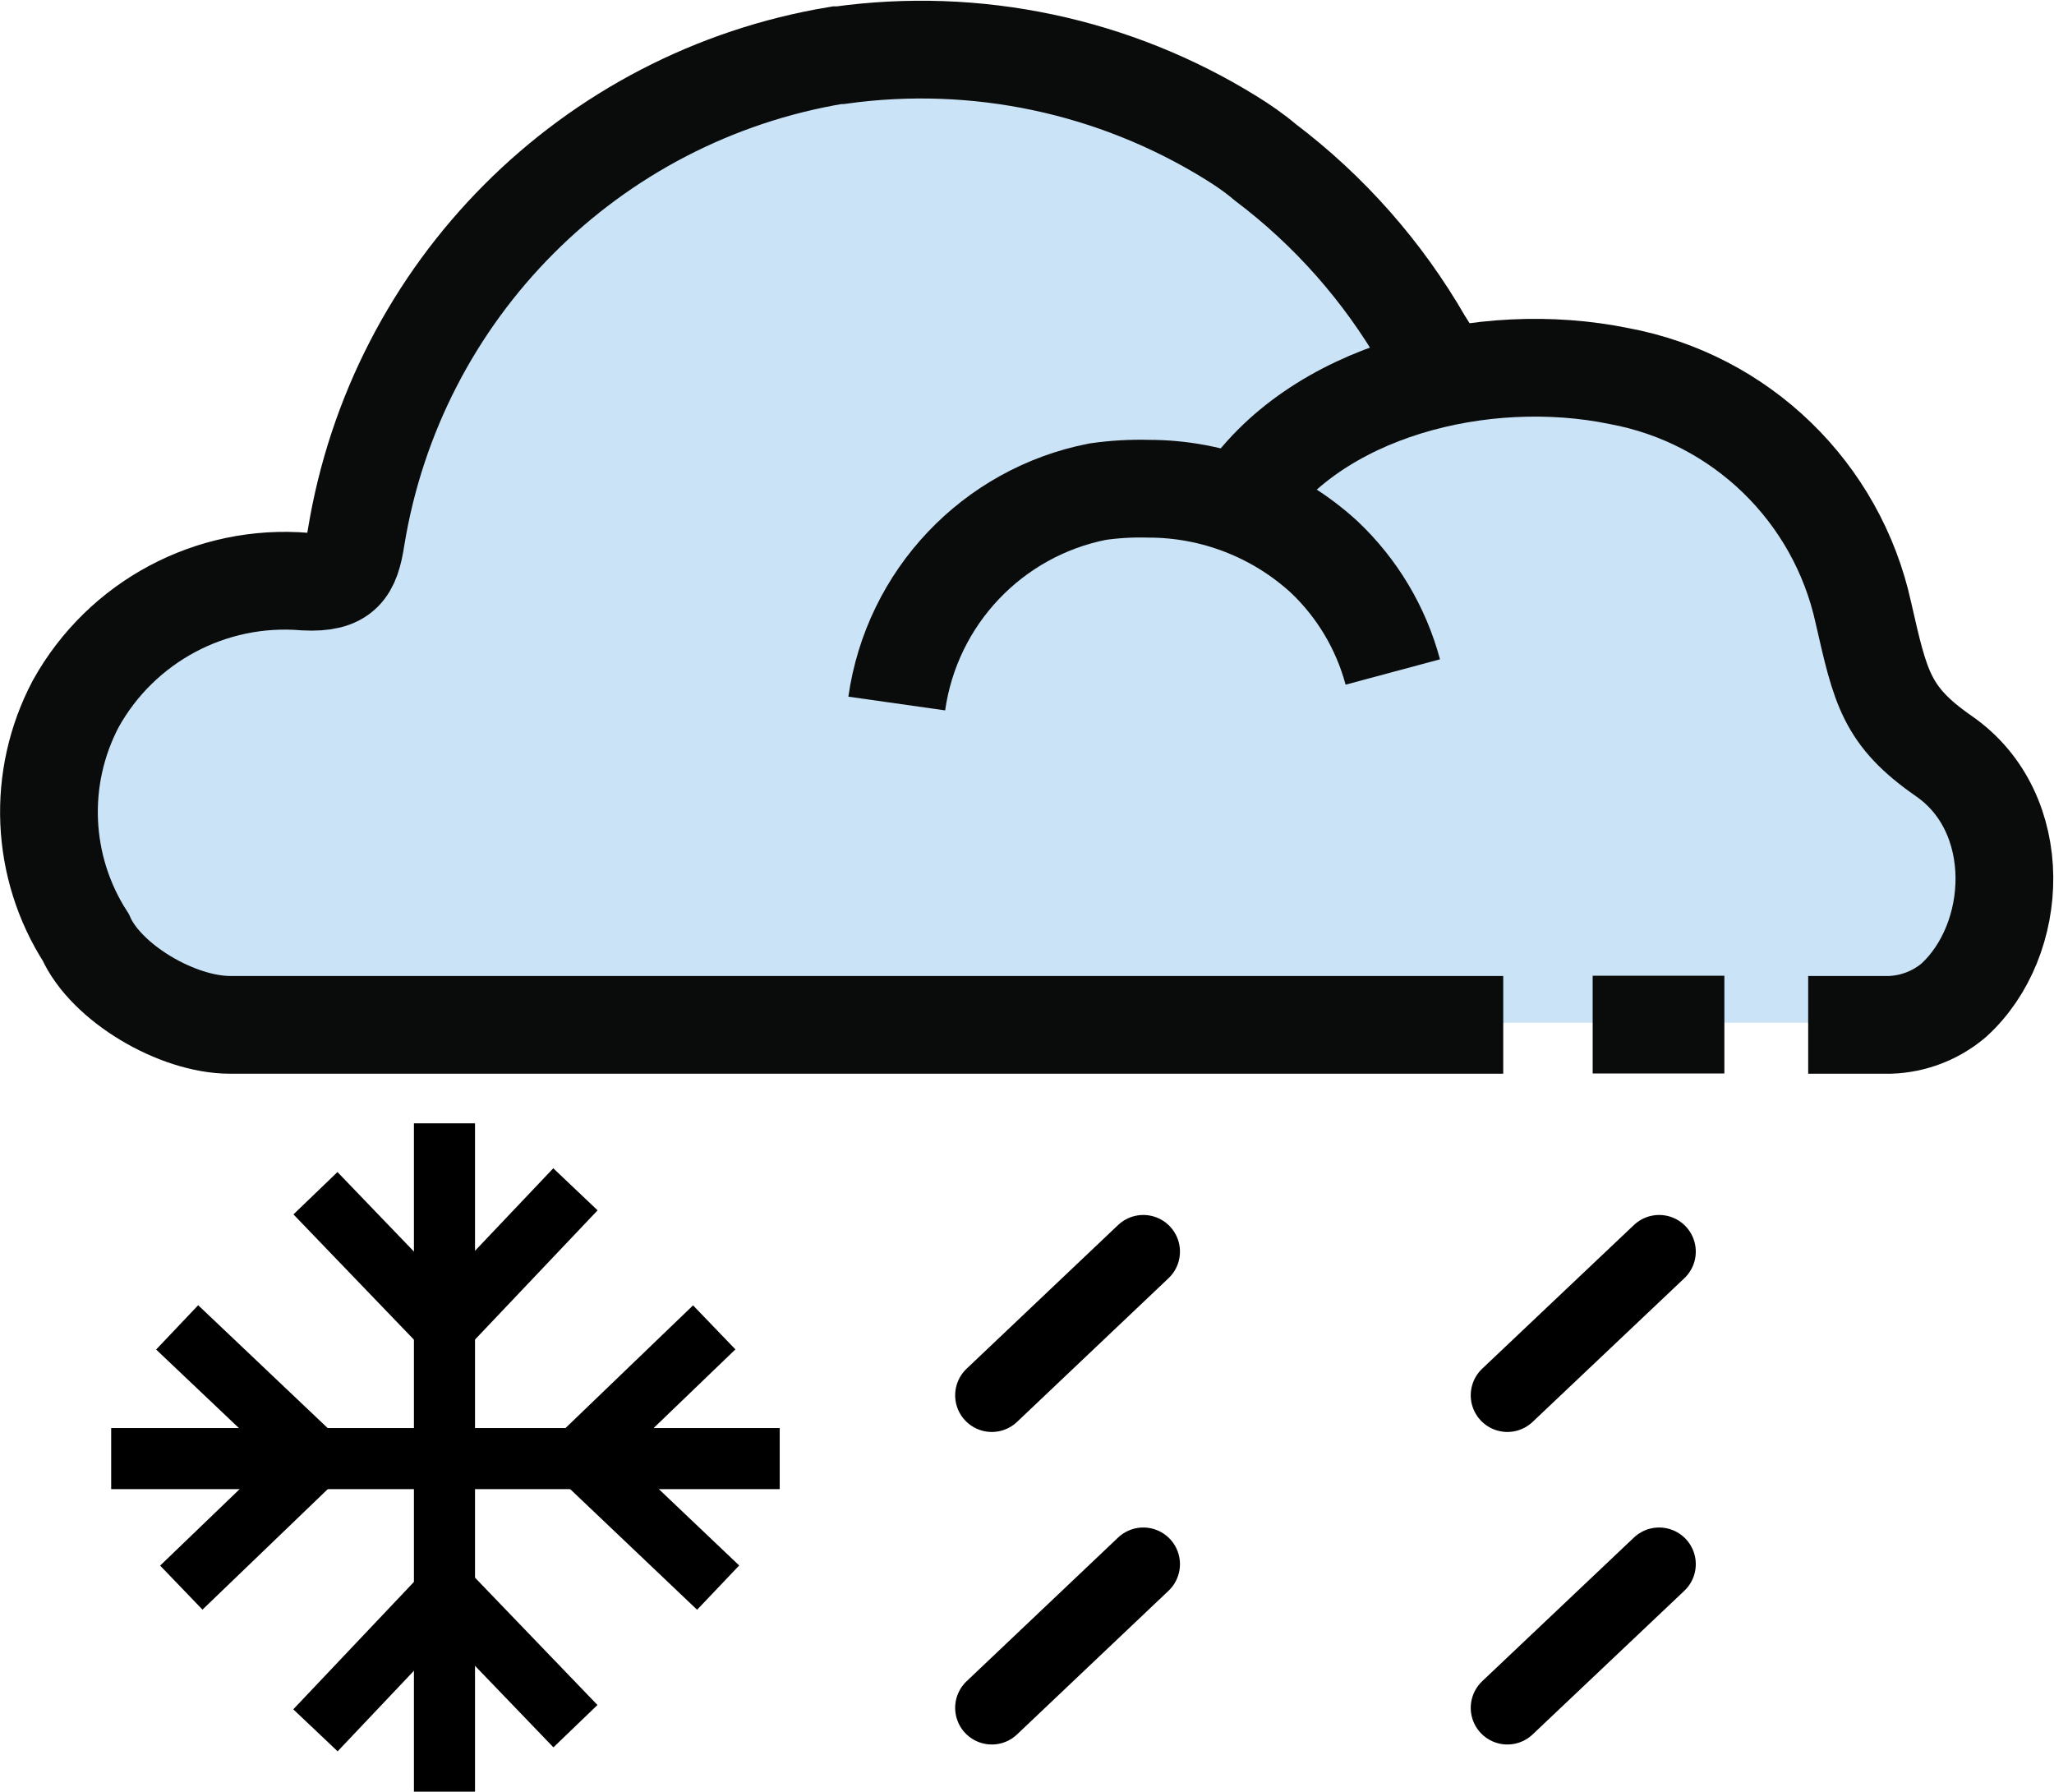
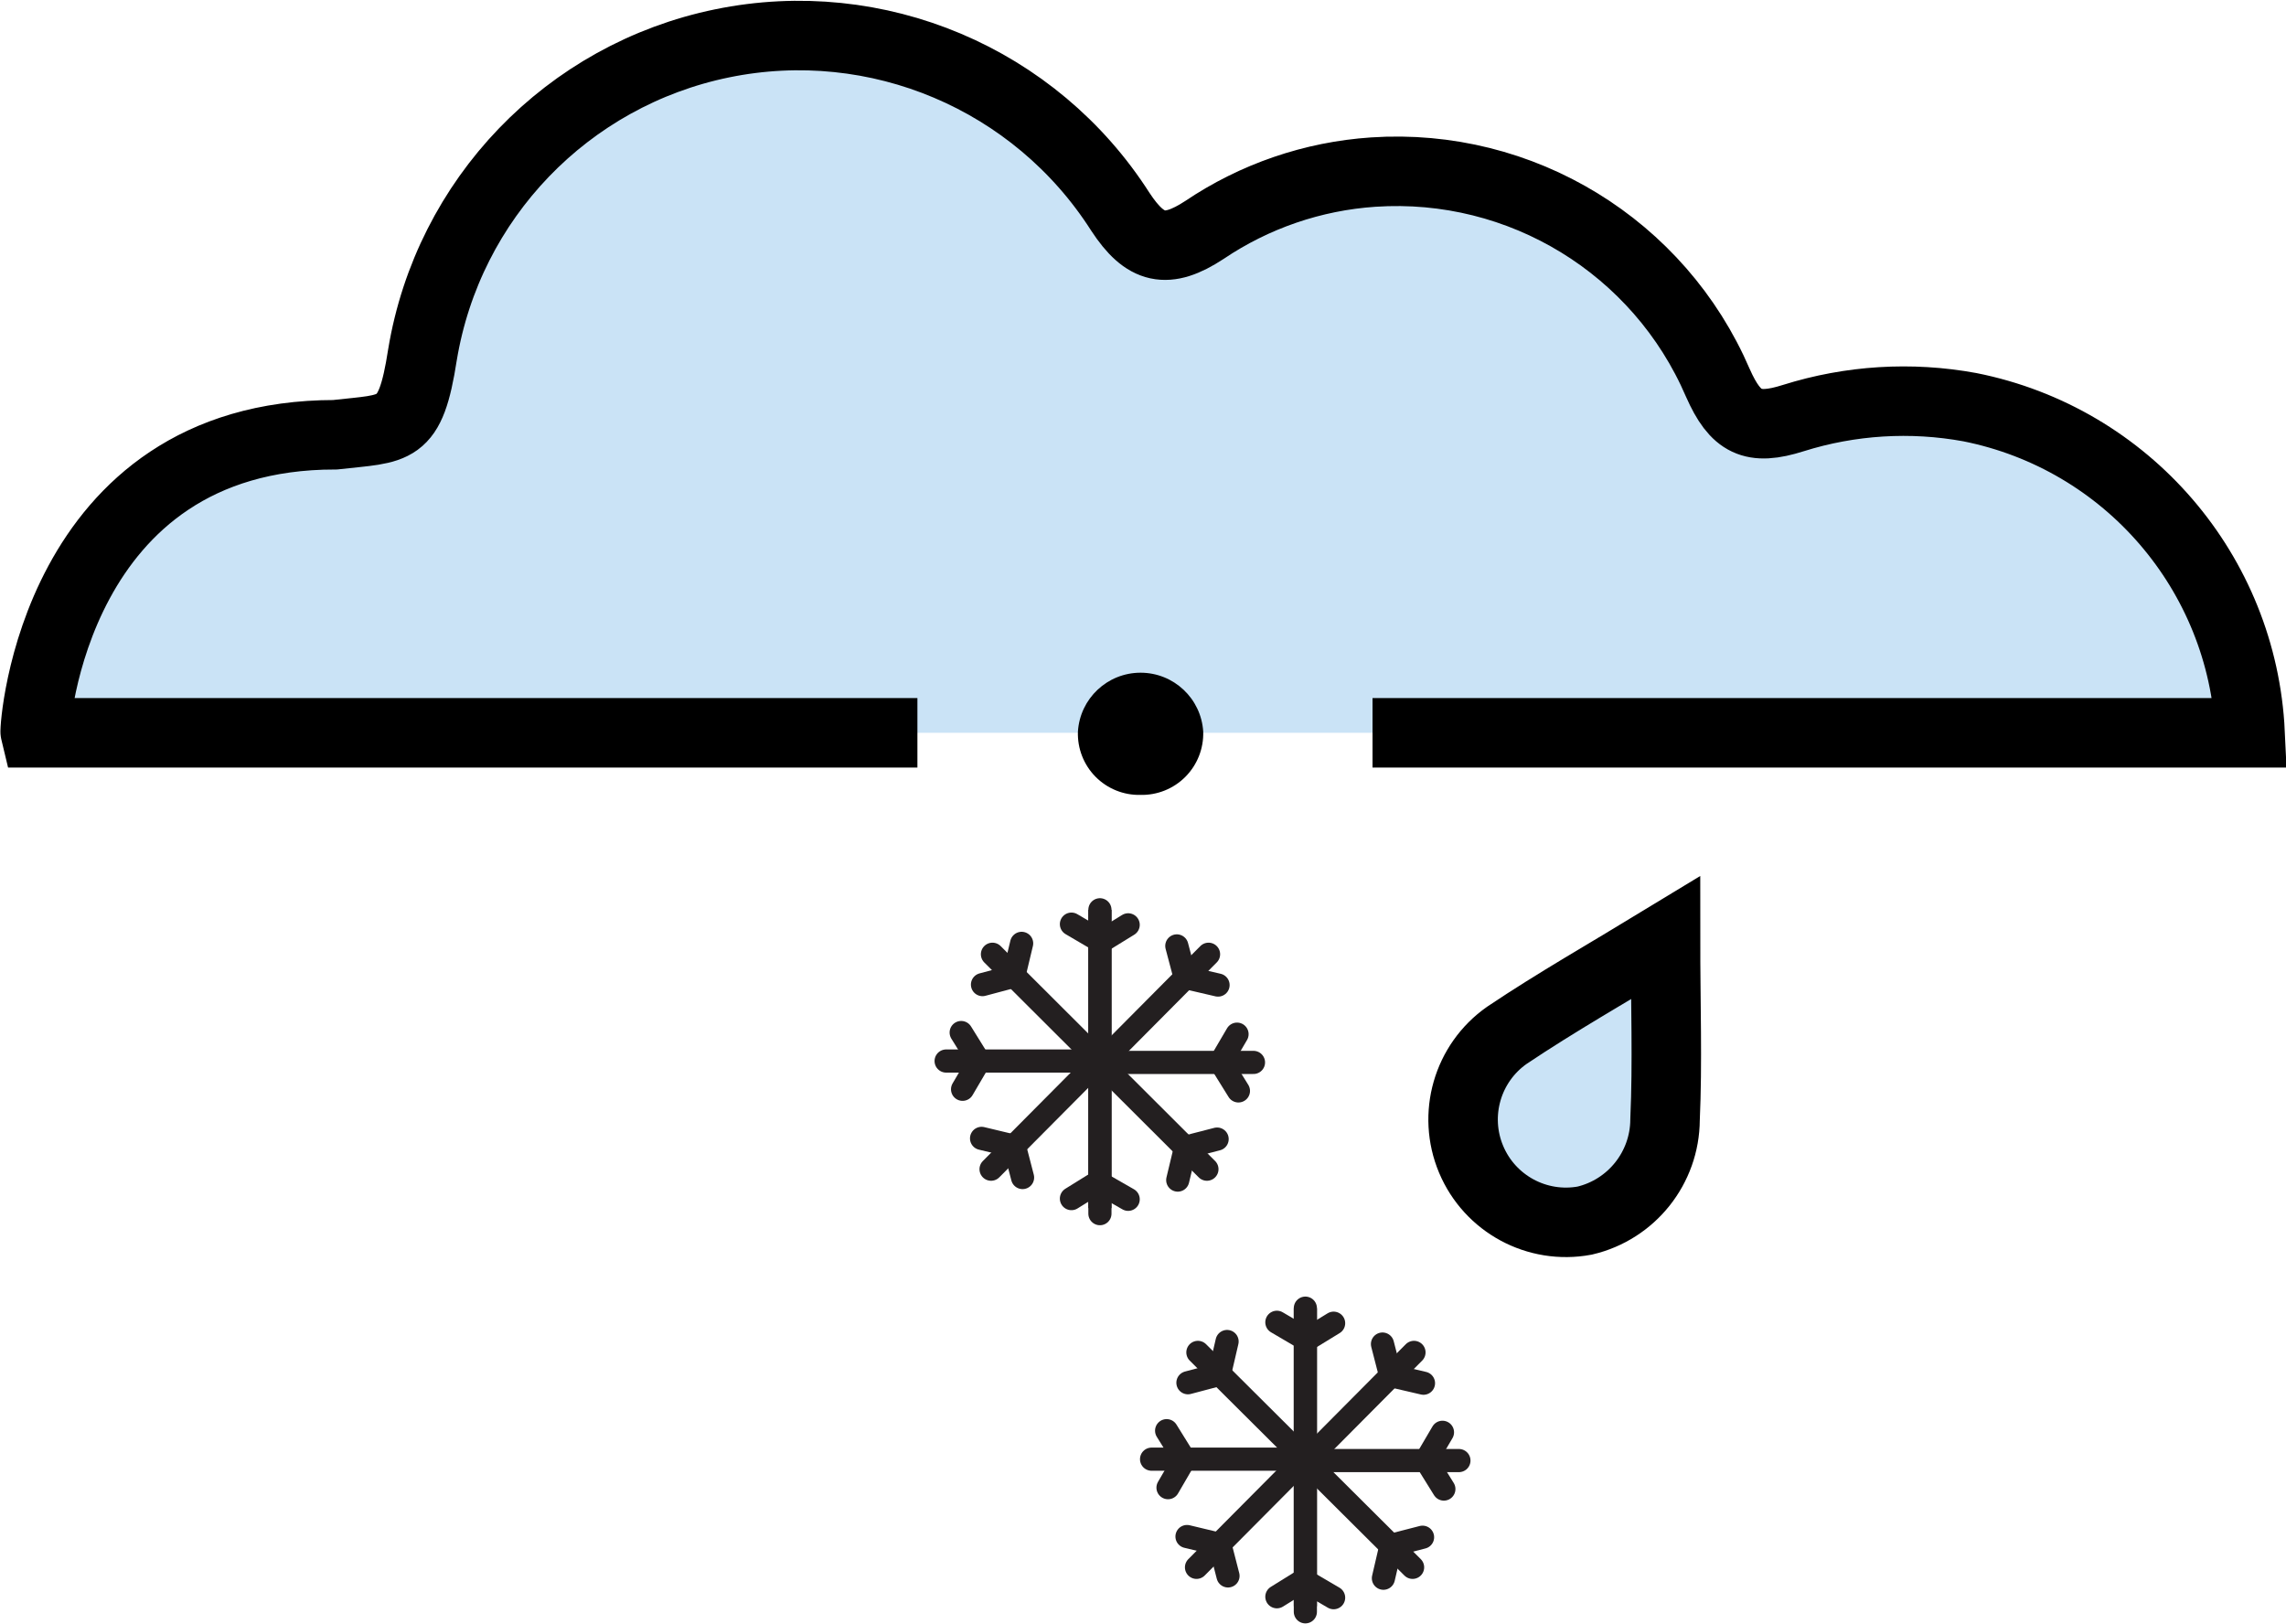
- <svg xmlns="http://www.w3.org/2000/svg" viewBox="0 0 84.06 73.32">
+ <svg xmlns="http://www.w3.org/2000/svg" viewBox="0 0 98.7 70.09">
  <defs>
-     <style>.cls-1{fill:#cae3f6;}.cls-2,.cls-3,.cls-4{fill:none;stroke-miterlimit:10;}.cls-2,.cls-3{stroke:#000;}.cls-2{stroke-width:2.5px;}.cls-3{stroke-linecap:round;stroke-width:3px;}.cls-4{stroke:#0a0b0b;stroke-width:4px;}</style>
+     <style>.cls-1{fill:#cae3f6;}.cls-2,.cls-3,.cls-4{fill:none;stroke-miterlimit:10;}.cls-2,.cls-3{stroke:#231f20;}.cls-2{stroke-linecap:round;}.cls-4{stroke:#000;stroke-width:3px;}</style>
  </defs>
  <g id="Layer_2" data-name="Layer 2">
    <g id="Layer_1-2" data-name="Layer 1">
-       <path class="cls-1" d="M61.63,41.86H9.79c-2.17,0-5-1.71-5.88-3.57a9.42,9.42,0,0,1-.4-9.5,9.74,9.74,0,0,1,9.32-5c1.57.08,1.89-.49,2.08-1.78A23.81,23.81,0,0,1,34.51,2.38l.12,0A23.88,23.88,0,0,1,50.5,5.73c.47.28.93.6,1.39.94A24.41,24.41,0,0,1,58.33,14l.74,1.27" />
-       <path class="cls-1" d="M36.93,28.78a10.24,10.24,0,0,1,8.18-8.63,12.09,12.09,0,0,1,2-.16,10.57,10.57,0,0,1,7.15,2.77,10,10,0,0,1,2.84,4.73" />
-       <path class="cls-1" d="M50.93,20.63c3-4.62,9.9-6.32,15.41-5.19a12.53,12.53,0,0,1,10,9.64c.7,3,.92,4.2,3.27,5.83,3.34,2.32,3.11,7.5.4,9.94a4.23,4.23,0,0,1-2.59,1H59.47" />
-       <line class="cls-1" x1="65.26" y1="41.85" x2="70.63" y2="41.85" />
-       <polyline class="cls-2" points="12.91 70.81 18.27 65.15 23.55 70.64" />
-       <polyline class="cls-2" points="23.55 48.67 18.19 54.32 12.91 48.83" />
-       <line class="cls-2" x1="18.19" y1="45.97" x2="18.19" y2="73.32" />
-       <polyline class="cls-2" points="29.39 64.97 23.74 59.6 29.23 54.32" />
-       <polyline class="cls-2" points="7.25 54.32 12.91 59.69 7.42 64.97" />
-       <line class="cls-2" x1="4.55" y1="59.69" x2="31.91" y2="59.69" />
-       <line class="cls-3" x1="67.9" y1="64.01" x2="61.69" y2="69.89" />
-       <line class="cls-3" x1="46.79" y1="64.01" x2="40.59" y2="69.89" />
-       <line class="cls-3" x1="67.9" y1="51.22" x2="61.69" y2="57.1" />
-       <line class="cls-3" x1="46.79" y1="51.22" x2="40.59" y2="57.1" />
-       <path class="cls-4" d="M61.52,41.94H9.42c-2.18,0-5.08-1.72-5.91-3.58A9.49,9.49,0,0,1,3.1,28.8a9.79,9.79,0,0,1,9.38-5c1.57.08,1.89-.49,2.09-1.79A23.9,23.9,0,0,1,34.26,2.26l.12,0a24.08,24.08,0,0,1,16,3.38c.47.29.94.61,1.4,1a24.49,24.49,0,0,1,6.46,7.32L59,15.16" />
-       <path class="cls-4" d="M36.7,28.79a10.31,10.31,0,0,1,8.22-8.67A12.28,12.28,0,0,1,47,20a10.64,10.64,0,0,1,7.19,2.79A10.08,10.08,0,0,1,57,27.5" />
-       <path class="cls-4" d="M50.77,20.61c3-4.65,9.95-6.36,15.49-5.22a12.58,12.58,0,0,1,10,9.69c.7,3.06.93,4.22,3.29,5.86,3.36,2.32,3.12,7.53.4,10a4.26,4.26,0,0,1-2.6,1H74" />
-       <line class="cls-4" x1="65.18" y1="41.93" x2="70.57" y2="41.93" />
+       <path class="cls-1" d="M71.91,40.49c-2.48,1.51-4.72,2.78-6.85,4.21a4.44,4.44,0,0,0,3.36,8,4.5,4.5,0,0,0,3.47-4.36C72,45.86,71.91,43.38,71.91,40.49Z" />
+       <path class="cls-1" d="M59.26,31.64H97.15a15.06,15.06,0,0,0-12.1-14.06,15.87,15.87,0,0,0-7.62.47c-1.76.56-2.5.2-3.26-1.52a15.1,15.1,0,0,0-14.88-9.1A14.82,14.82,0,0,0,52,9.93c-1.62,1.06-2.55.86-3.63-.79a16.47,16.47,0,0,0-30.13,6.18c-.53,3.41-1.13,3.15-3.77,3.45-12.16,0-13,12.67-12.95,12.87H39.61" />
+       <line class="cls-2" x1="47.46" y1="40.7" x2="48.71" y2="39.93" />
+       <line class="cls-2" x1="48.71" y1="51.78" x2="47.49" y2="51.08" />
+       <line class="cls-2" x1="47.49" y1="45.87" x2="52.11" y2="50.48" />
+       <polyline class="cls-2" points="52.55 49.18 51.19 49.53 50.85 50.95" />
+       <line class="cls-2" x1="52.18" y1="41.2" x2="47.47" y2="45.94" />
+       <polyline class="cls-2" points="50.81 40.84 51.17 42.2 52.59 42.53" />
+       <line class="cls-2" x1="54.12" y1="45.87" x2="47.49" y2="45.87" />
+       <polyline class="cls-2" points="53.41 44.65 52.7 45.86 53.47 47.1" />
+       <line class="cls-3" x1="47.49" y1="52.16" x2="47.49" y2="39.28" />
+       <line class="cls-2" x1="47.49" y1="52.4" x2="47.49" y2="39.28" />
+       <line class="cls-2" x1="47.5" y1="50.98" x2="46.26" y2="51.75" />
+       <line class="cls-2" x1="46.26" y1="39.9" x2="47.47" y2="40.61" />
+       <line class="cls-2" x1="47.47" y1="45.81" x2="42.85" y2="41.2" />
+       <polyline class="cls-2" points="42.42 42.51 43.77 42.15 44.11 40.73" />
+       <line class="cls-2" x1="42.79" y1="50.48" x2="47.5" y2="45.74" />
+       <polyline class="cls-2" points="44.15 50.84 43.8 49.49 42.38 49.15" />
+       <line class="cls-2" x1="40.85" y1="45.81" x2="47.47" y2="45.81" />
+       <polyline class="cls-2" points="41.56 47.03 42.27 45.82 41.5 44.58" />
+       <line class="cls-2" x1="56.34" y1="57.89" x2="57.58" y2="57.13" />
+       <line class="cls-2" x1="57.58" y1="68.98" x2="56.37" y2="68.27" />
+       <line class="cls-2" x1="56.36" y1="63.06" x2="60.99" y2="67.67" />
+       <polyline class="cls-2" points="61.42 66.37 60.06 66.72 59.73 68.14" />
+       <line class="cls-2" x1="61.05" y1="58.39" x2="56.34" y2="63.13" />
+       <polyline class="cls-2" points="59.69 58.03 60.04 59.39 61.46 59.72" />
+       <line class="cls-2" x1="62.99" y1="63.06" x2="56.36" y2="63.06" />
+       <polyline class="cls-2" points="62.28 61.84 61.57 63.05 62.34 64.29" />
+       <line class="cls-3" x1="56.36" y1="69.35" x2="56.36" y2="56.48" />
+       <line class="cls-2" x1="56.36" y1="69.59" x2="56.36" y2="56.48" />
+       <line class="cls-2" x1="56.37" y1="68.17" x2="55.13" y2="68.94" />
+       <line class="cls-2" x1="55.13" y1="57.09" x2="56.34" y2="57.8" />
+       <line class="cls-2" x1="56.35" y1="63" x2="51.72" y2="58.39" />
+       <polyline class="cls-2" points="51.29 59.7 52.65 59.34 52.98 57.92" />
+       <line class="cls-2" x1="51.66" y1="67.67" x2="56.37" y2="62.93" />
+       <polyline class="cls-2" points="53.02 68.04 52.67 66.68 51.25 66.34" />
+       <line class="cls-2" x1="49.72" y1="63" x2="56.35" y2="63" />
+       <polyline class="cls-2" points="50.43 64.23 51.14 63.01 50.37 61.77" />
+       <path class="cls-4" d="M71.91,40.49c-2.48,1.51-4.72,2.78-6.85,4.21a4.44,4.44,0,0,0,3.36,8,4.5,4.5,0,0,0,3.47-4.36C72,45.86,71.91,43.38,71.91,40.49Z" />
+       <path class="cls-4" d="M59.26,31.64H97.15a15.06,15.06,0,0,0-12.1-14.06,15.87,15.87,0,0,0-7.62.47c-1.76.56-2.5.2-3.26-1.52a15.1,15.1,0,0,0-14.88-9.1A14.82,14.82,0,0,0,52,9.93c-1.62,1.06-2.55.86-3.63-.79a16.47,16.47,0,0,0-30.13,6.18c-.53,3.41-1.13,3.15-3.77,3.45-12.16,0-13,12.67-12.95,12.87H39.61" />
+       <path d="M49.24,34.32a2.64,2.64,0,0,1-2.7-2.73,2.71,2.71,0,0,1,5.41,0A2.65,2.65,0,0,1,49.24,34.32Z" />
    </g>
  </g>
</svg>
